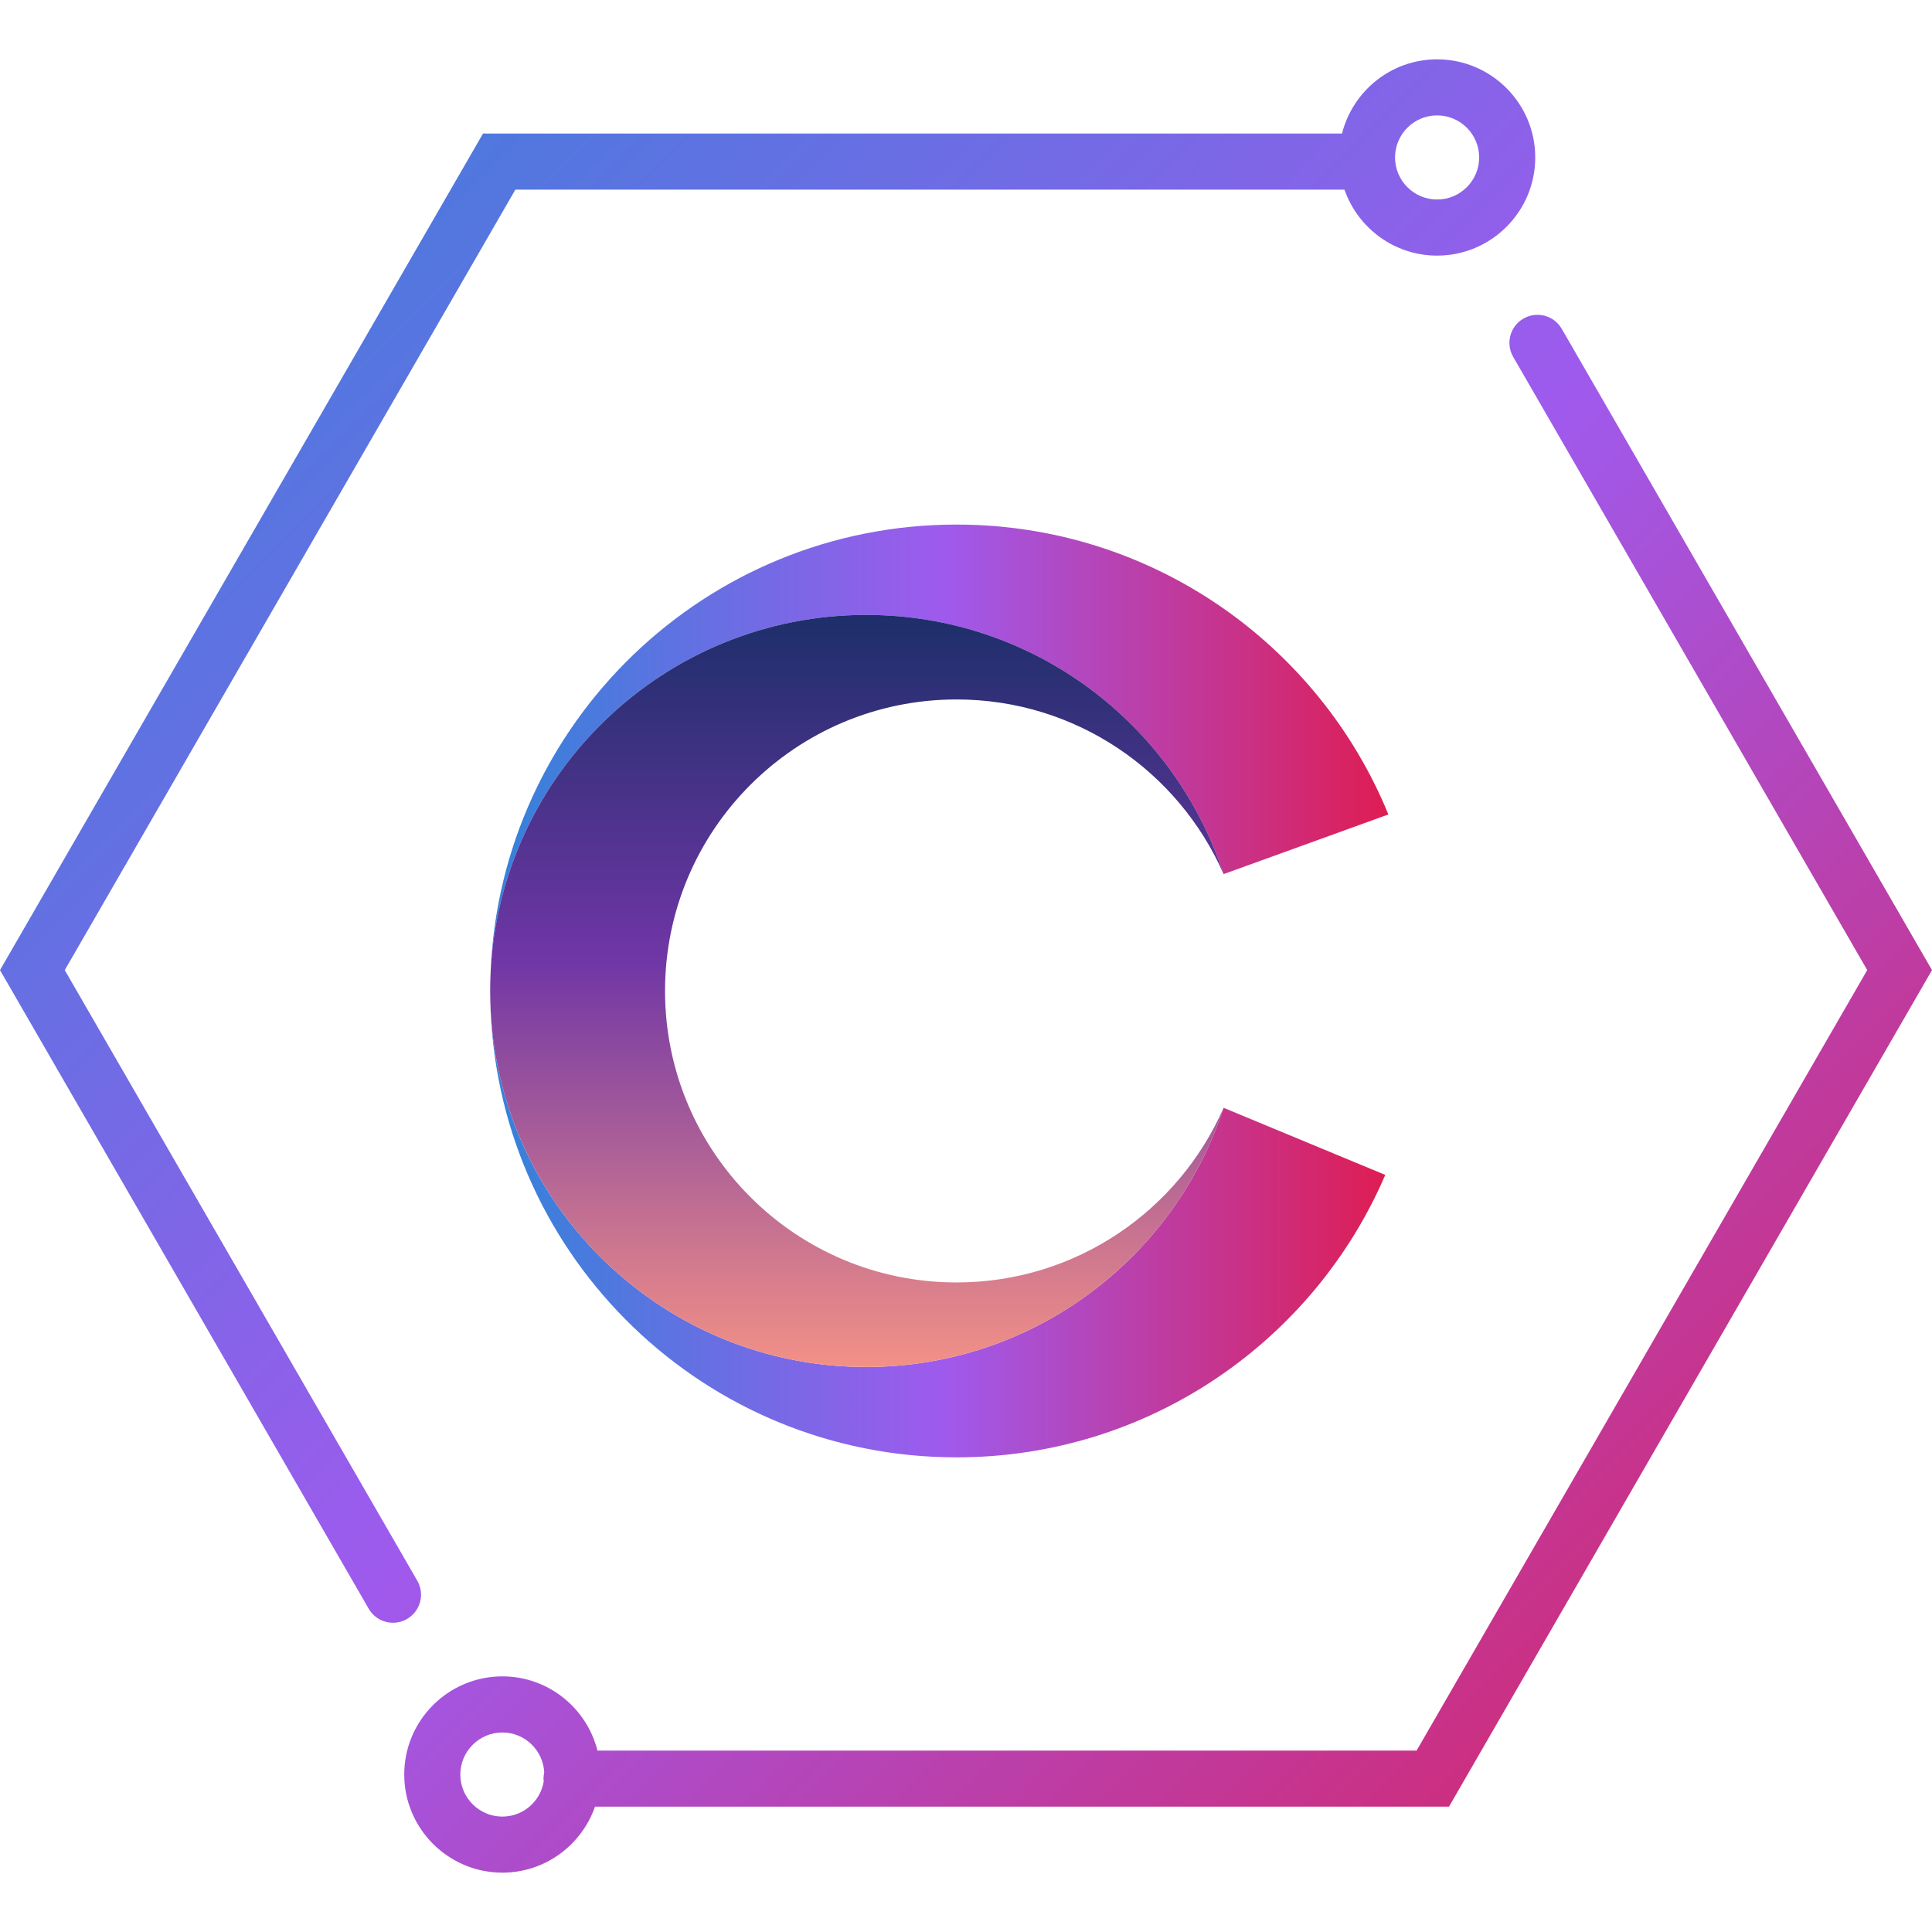
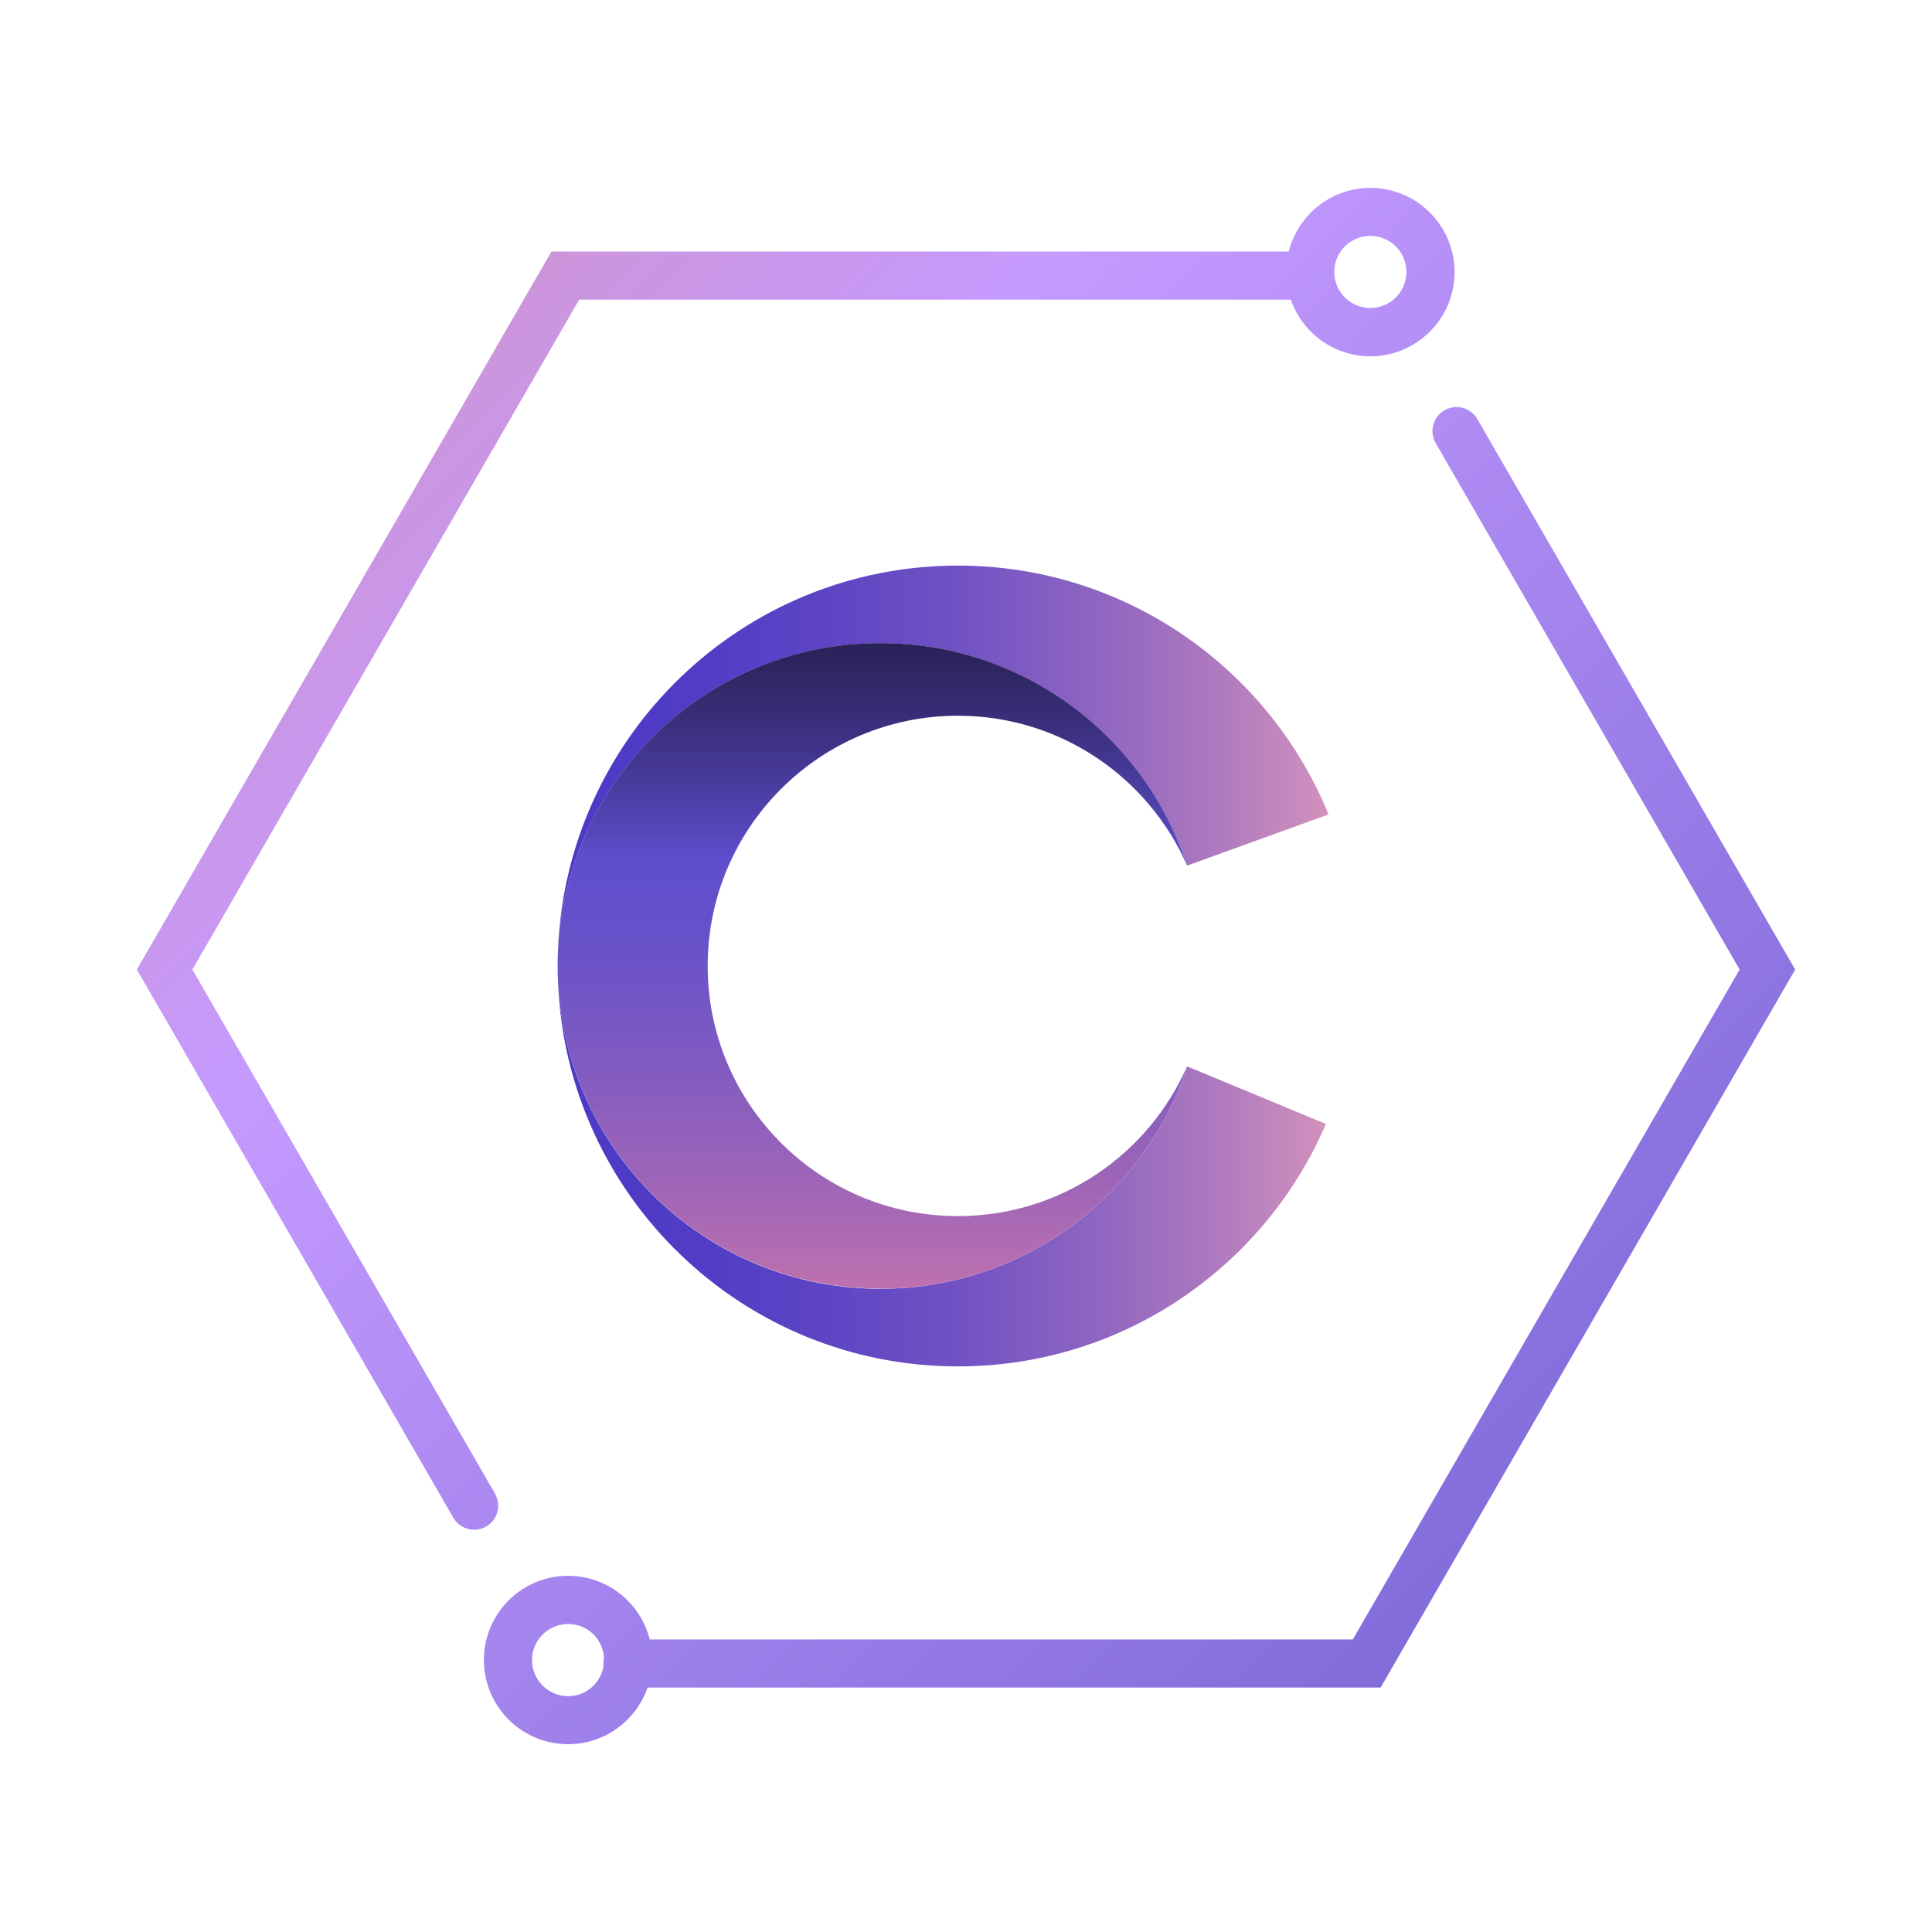
- <svg xmlns="http://www.w3.org/2000/svg" version="1.1" id="Layer_1" x="0px" y="0px" viewBox="0 0 1080 1080" style="enable-background:new 0 0 1080 1080;" xml:space="preserve">
-   <style type="text/css">
- 	.st0{fill:url(#SVGID_1_);}
- 	.st1{fill:url(#SVGID_00000029032735156520389780000006400589892266174366_);}
- 	.st2{fill:url(#SVGID_00000143603383071747691470000002158021891172694665_);}
- 	.st3{fill:url(#SVGID_00000120556811603472679390000012040303415744451515_);}
- 	.st4{fill:url(#SVGID_00000083072681108257113720000008583629339176871574_);}
- </style>
+ <svg xmlns="http://www.w3.org/2000/svg" xmlns:xlink="http://www.w3.org/1999/xlink" id="Layer_1" data-name="Layer 1" viewBox="0 0 240 240">
+   <defs>
+     <style>
+       .cls-1 {
+         fill: url(#linear-gradient);
+       }
+ 
+       .cls-1, .cls-2, .cls-3, .cls-4, .cls-5 {
+         stroke-width: 0px;
+       }
+ 
+       .cls-2 {
+         fill: url(#linear-gradient-4);
+       }
+ 
+       .cls-3 {
+         fill: url(#linear-gradient-2);
+       }
+ 
+       .cls-4 {
+         fill: url(#linear-gradient-3);
+       }
+ 
+       .cls-5 {
+         fill: url(#linear-gradient-5);
+       }
+     </style>
+     <linearGradient id="linear-gradient" x1="69.31" y1="94.1" x2="165.04" y2="94.1" gradientUnits="userSpaceOnUse">
+       <stop offset="0" stop-color="#4c3ac6" />
+       <stop offset=".17" stop-color="#503cc5" />
+       <stop offset=".34" stop-color="#5c44c4" />
+       <stop offset=".52" stop-color="#7152c3" />
+       <stop offset=".7" stop-color="#8e65c1" />
+       <stop offset=".88" stop-color="#b37dbe" />
+       <stop offset="1" stop-color="#d291bc" />
+     </linearGradient>
+     <linearGradient id="linear-gradient-2" y1="145.9" x2="164.7" y2="145.9" xlink:href="#linear-gradient" />
+     <linearGradient id="linear-gradient-3" x1="108.36" y1="68.17" x2="108.36" y2="164.02" gradientUnits="userSpaceOnUse">
+       <stop offset="0" stop-color="#1b1638" />
+       <stop offset=".05" stop-color="#1f1940" />
+       <stop offset=".13" stop-color="#2a2259" />
+       <stop offset=".24" stop-color="#3c3181" />
+       <stop offset=".36" stop-color="#5446b7" />
+       <stop offset=".4" stop-color="#5e4ecc" />
+       <stop offset=".5" stop-color="#6651c9" />
+       <stop offset=".66" stop-color="#7f5ac1" />
+       <stop offset=".86" stop-color="#a668b5" />
+       <stop offset="1" stop-color="#c775ab" />
+     </linearGradient>
+     <linearGradient id="linear-gradient-4" x1="28.31" y1="18.87" x2="222.84" y2="213.4" gradientUnits="userSpaceOnUse">
+       <stop offset="0" stop-color="#d291bc" />
+       <stop offset=".3" stop-color="#c59aff" />
+       <stop offset="1" stop-color="#7061d1" />
+     </linearGradient>
+     <linearGradient id="linear-gradient-5" x1="18.88" y1="28.3" x2="213.41" y2="222.83" xlink:href="#linear-gradient-4" />
+   </defs>
+   <path class="cls-1" d="m147.47,107.54c-5.24-16.04-20.32-27.64-38.11-27.64-21.45,0-38.97,16.85-40.04,38.03,1.08-26.51,22.9-47.67,49.68-47.67,20.8,0,38.62,12.78,46.04,30.91l-17.57,6.36" />
+   <path class="cls-3" d="m147.47,132.46c-5.24,16.04-20.32,27.64-38.11,27.64-21.45,0-38.97-16.85-40.04-38.03,1.08,26.51,22.9,47.67,49.68,47.67,20.5,0,38.1-12.4,45.71-30.12l-17.24-7.15Z" />
+   <path class="cls-4" d="m109.36,160.09c17.79,0,32.87-11.59,38.11-27.64-4.8,10.96-15.74,18.62-28.48,18.62-17.17,0-31.08-13.92-31.08-31.08s13.92-31.08,31.08-31.08c12.73,0,23.67,7.66,28.48,18.62-5.24-16.04-20.32-27.64-38.11-27.64-21.45,0-38.97,16.85-40.04,38.03-.03.69-.05,1.37-.05,2.06s.02,1.38.05,2.06c1.07,21.18,18.59,38.03,40.04,38.03Z" />
  <g>
-     <g>
-       <linearGradient id="SVGID_1_" gradientUnits="userSpaceOnUse" x1="274.268" y1="418.188" x2="776.112" y2="418.188">
-         <stop offset="0" style="stop-color:#3283D9" />
-         <stop offset="0.506" style="stop-color:#9F5AED" />
-         <stop offset="1" style="stop-color:#DE1D54" />
-       </linearGradient>
-       <path class="st0" d="M684,488.64c-27.48-84.1-106.52-144.89-199.8-144.89c-112.46,0-204.3,88.32-209.93,199.39    c5.68-138.97,120.08-249.9,260.44-249.9c109.07,0,202.5,66.98,241.4,162.05L684,488.64" />
-       <linearGradient id="SVGID_00000021823759856289678310000018390260357255164580_" gradientUnits="userSpaceOnUse" x1="274.268" y1="689.724" x2="774.37" y2="689.724">
-         <stop offset="0" style="stop-color:#3283D9" />
-         <stop offset="0.506" style="stop-color:#9F5AED" />
-         <stop offset="1" style="stop-color:#DE1D54" />
-       </linearGradient>
-       <path style="fill:url(#SVGID_00000021823759856289678310000018390260357255164580_);" d="M684,619.27    c-27.48,84.1-106.52,144.89-199.8,144.89c-112.46,0-204.3-88.32-209.93-199.39c5.68,138.97,120.08,249.9,260.44,249.9    c107.48,0,199.76-65.03,239.66-157.89L684,619.27z" />
-       <linearGradient id="SVGID_00000047739771383037461970000004790183810981059471_" gradientUnits="userSpaceOnUse" x1="478.999" y1="282.234" x2="478.999" y2="784.765">
-         <stop offset="0" style="stop-color:#032C57" />
-         <stop offset="0.507" style="stop-color:#7036A6" />
-         <stop offset="1" style="stop-color:#FF9983" />
-       </linearGradient>
-       <path style="fill:url(#SVGID_00000047739771383037461970000004790183810981059471_);" d="M484.2,764.16    c93.28,0,172.33-60.78,199.8-144.89c-25.18,57.47-82.53,97.63-149.29,97.63c-89.99,0-162.95-72.95-162.95-162.95    s72.96-162.95,162.95-162.95c66.76,0,124.11,40.17,149.29,97.63c-27.48-84.1-106.52-144.89-199.8-144.89    c-112.46,0-204.3,88.32-209.93,199.39c-0.15,3.59-0.27,7.19-0.27,10.82c0,3.63,0.13,7.23,0.27,10.82    C279.9,675.84,371.73,764.16,484.2,764.16z" />
-     </g>
-     <g>
-       <linearGradient id="SVGID_00000078738247015161314280000013074489425608885633_" gradientUnits="userSpaceOnUse" x1="59.291" y1="9.82" x2="1079.166" y2="1029.695">
-         <stop offset="0" style="stop-color:#3283D9" />
-         <stop offset="0.506" style="stop-color:#9F5AED" />
-         <stop offset="1" style="stop-color:#DE1D54" />
-       </linearGradient>
-       <path style="fill:url(#SVGID_00000078738247015161314280000013074489425608885633_);" d="M233.26,883.62L36.2,542.3L288.1,106    h463.47c7.47,21.44,27.83,36.89,51.78,36.89c30.25,0,54.86-24.61,54.86-54.86s-24.61-54.86-54.86-54.86    c-25.63,0-47.15,17.69-53.15,41.49H270L0,542.3l206.11,356.99c2.9,5.03,8.17,7.84,13.59,7.84c2.66,0,5.35-0.68,7.82-2.1    C235.02,900.7,237.59,891.11,233.26,883.62z M803.35,64.51c12.97,0,23.51,10.55,23.51,23.51s-10.55,23.51-23.51,23.51    s-23.51-10.55-23.51-23.51S790.38,64.51,803.35,64.51z" />
-       <linearGradient id="SVGID_00000103255017986709316110000010396998528728951740_" gradientUnits="userSpaceOnUse" x1="9.873" y1="59.238" x2="1029.748" y2="1079.113">
-         <stop offset="0" style="stop-color:#3283D9" />
-         <stop offset="0.506" style="stop-color:#9F5AED" />
-         <stop offset="1" style="stop-color:#DE1D54" />
-       </linearGradient>
-       <path style="fill:url(#SVGID_00000103255017986709316110000010396998528728951740_);" d="M1080,542.3L873.03,183.82    c-4.32-7.5-13.89-10.06-21.41-5.74c-7.5,4.33-10.07,13.92-5.74,21.41l197.91,342.8l-251.9,436.3H333.98    c-6-23.8-27.51-41.49-53.15-41.49c-30.25,0-54.86,24.61-54.86,54.86s24.61,54.86,54.86,54.86c23.95,0,44.31-15.45,51.78-36.89H810    L1080,542.3z M280.83,1015.49c-12.97,0-23.51-10.55-23.51-23.51s10.55-23.51,23.51-23.51c12.58,0,22.79,9.95,23.4,22.37    c-0.25,1.11-0.41,2.26-0.41,3.44c0,0.49,0.1,0.95,0.14,1.43C302.16,1006.9,292.52,1015.49,280.83,1015.49z" />
-     </g>
+     <path class="cls-2" d="m61.49,185.54L23.9,120.44l48.05-83.22h88.4c1.42,4.09,5.31,7.04,9.88,7.04,5.77,0,10.46-4.69,10.46-10.46s-4.69-10.46-10.46-10.46c-4.89,0-8.99,3.37-10.14,7.91h-91.59L17,120.44l39.31,68.09c.55.96,1.56,1.5,2.59,1.5.51,0,1.02-.13,1.49-.4,1.43-.83,1.92-2.65,1.09-4.08ZM170.23,29.3c2.47,0,4.48,2.01,4.48,4.48s-2.01,4.48-4.48,4.48-4.48-2.01-4.48-4.48,2.01-4.48,4.48-4.48Z" />
+     <path class="cls-5" d="m223,120.44l-39.48-68.38c-.82-1.43-2.65-1.92-4.08-1.09-1.43.83-1.92,2.65-1.09,4.08l37.75,65.39-48.05,83.22h-87.34c-1.14-4.54-5.25-7.91-10.14-7.91-5.77,0-10.46,4.69-10.46,10.46s4.69,10.46,10.46,10.46c4.57,0,8.45-2.95,9.88-7.04h91.06l51.5-89.2Zm-152.43,90.26c-2.47,0-4.48-2.01-4.48-4.48s2.01-4.48,4.48-4.48,4.35,1.9,4.46,4.27c-.05.21-.08.43-.08.66,0,.09.02.18.03.27-.34,2.13-2.18,3.77-4.41,3.77Z" />
  </g>
</svg>
